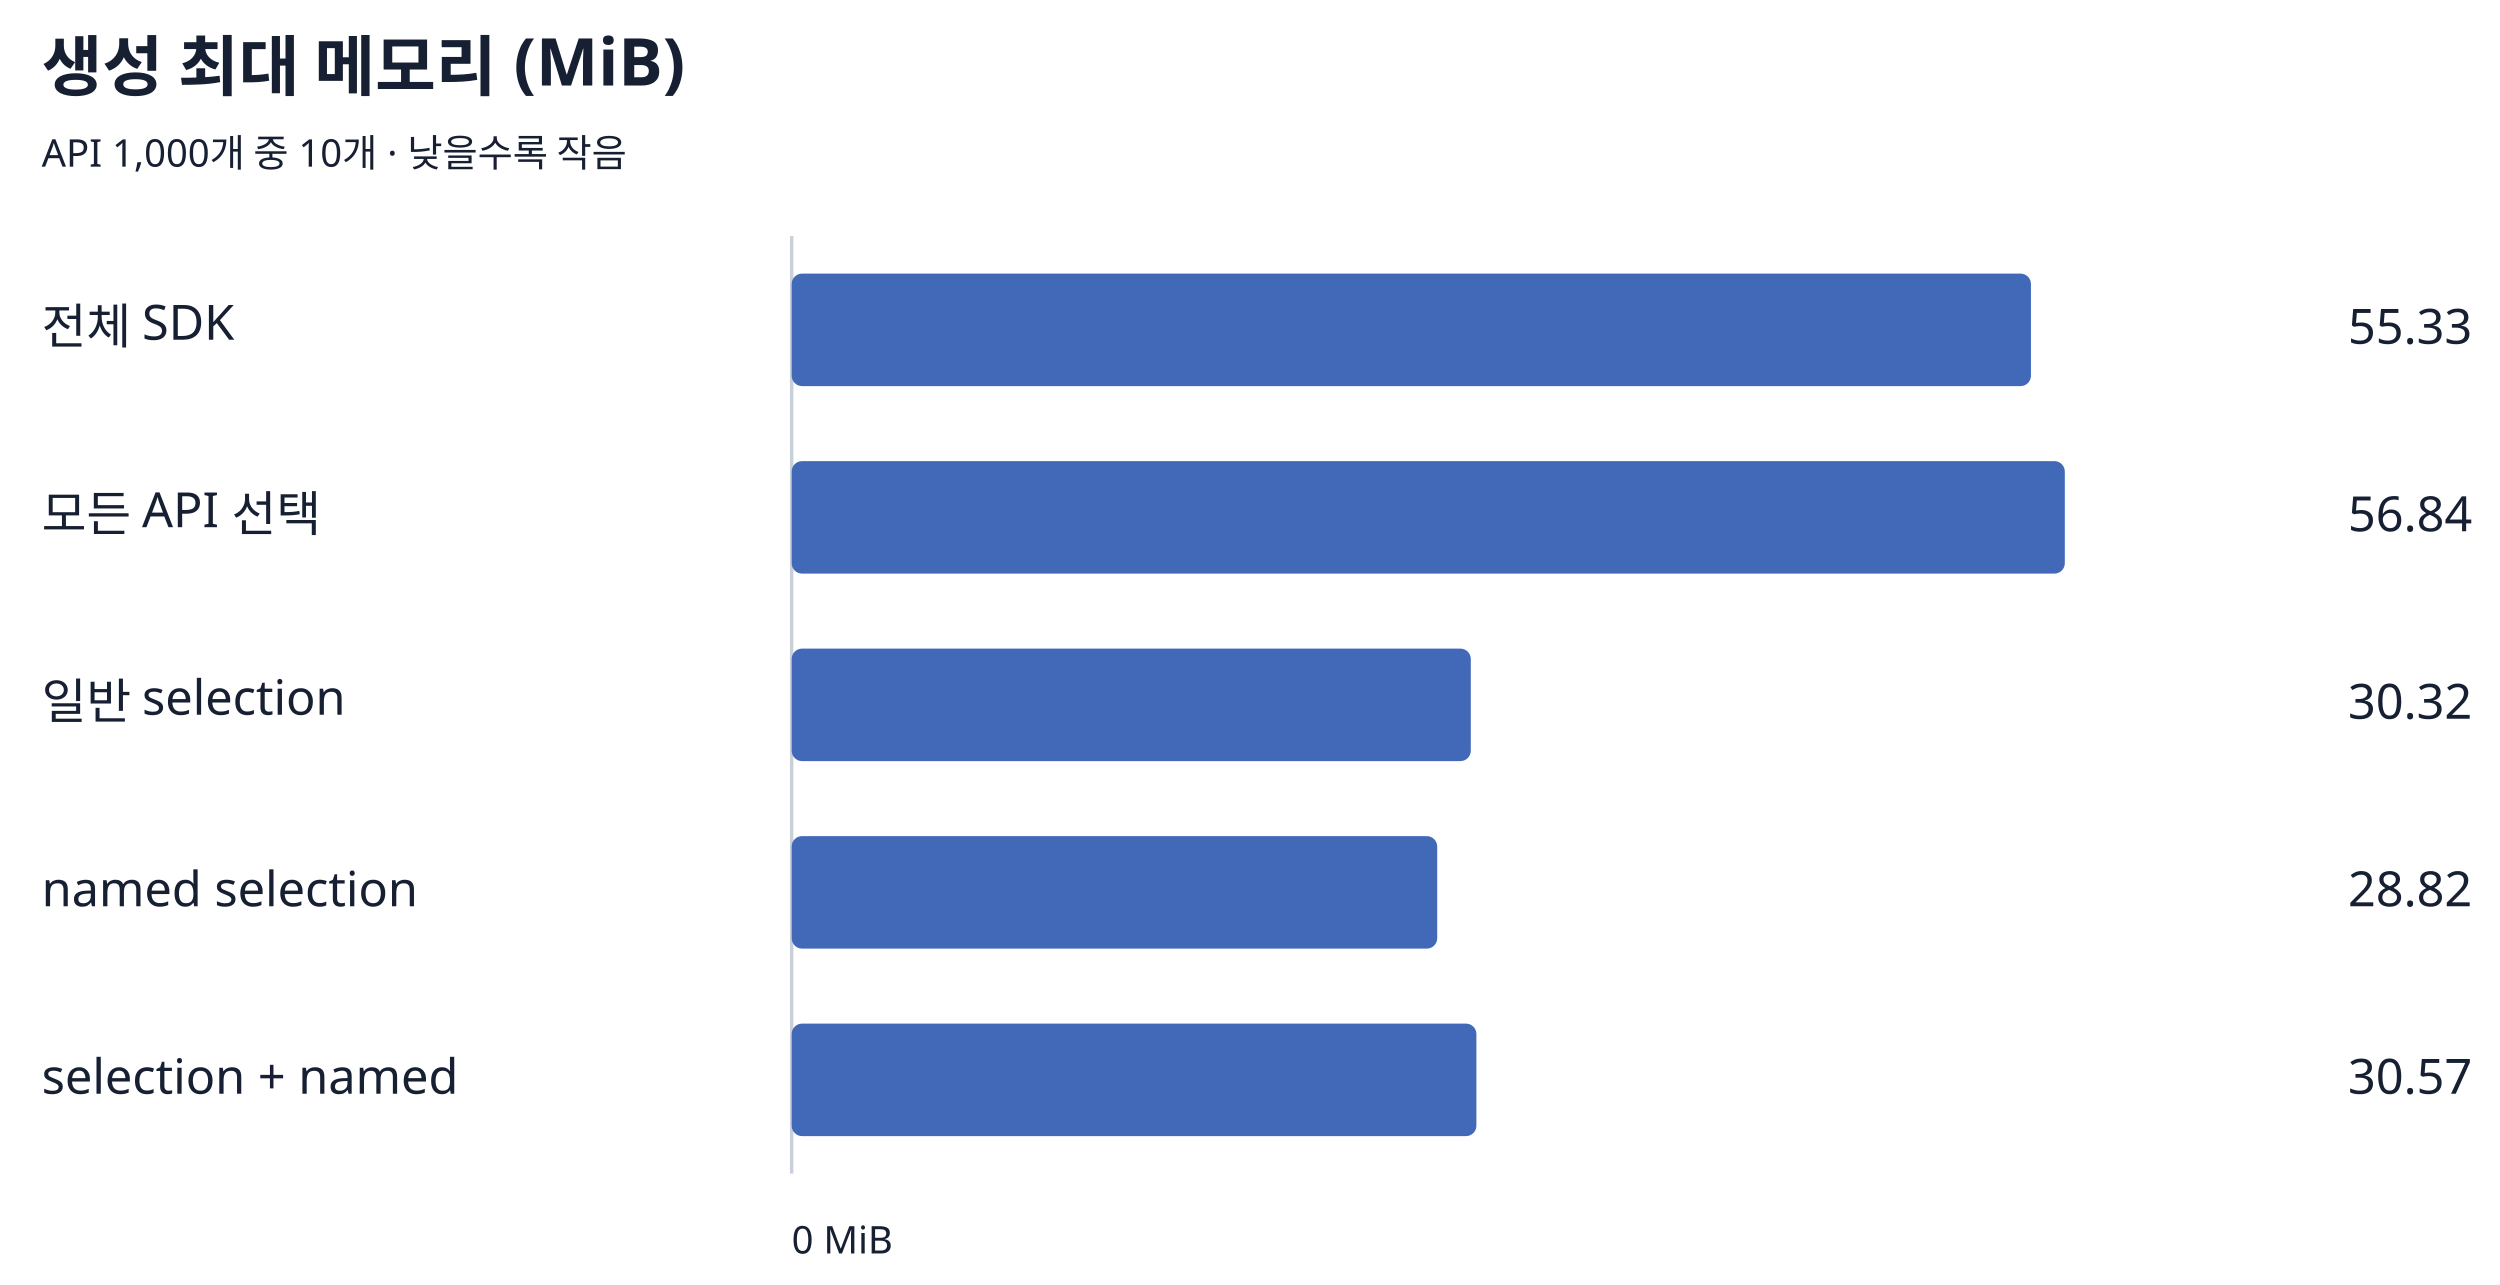
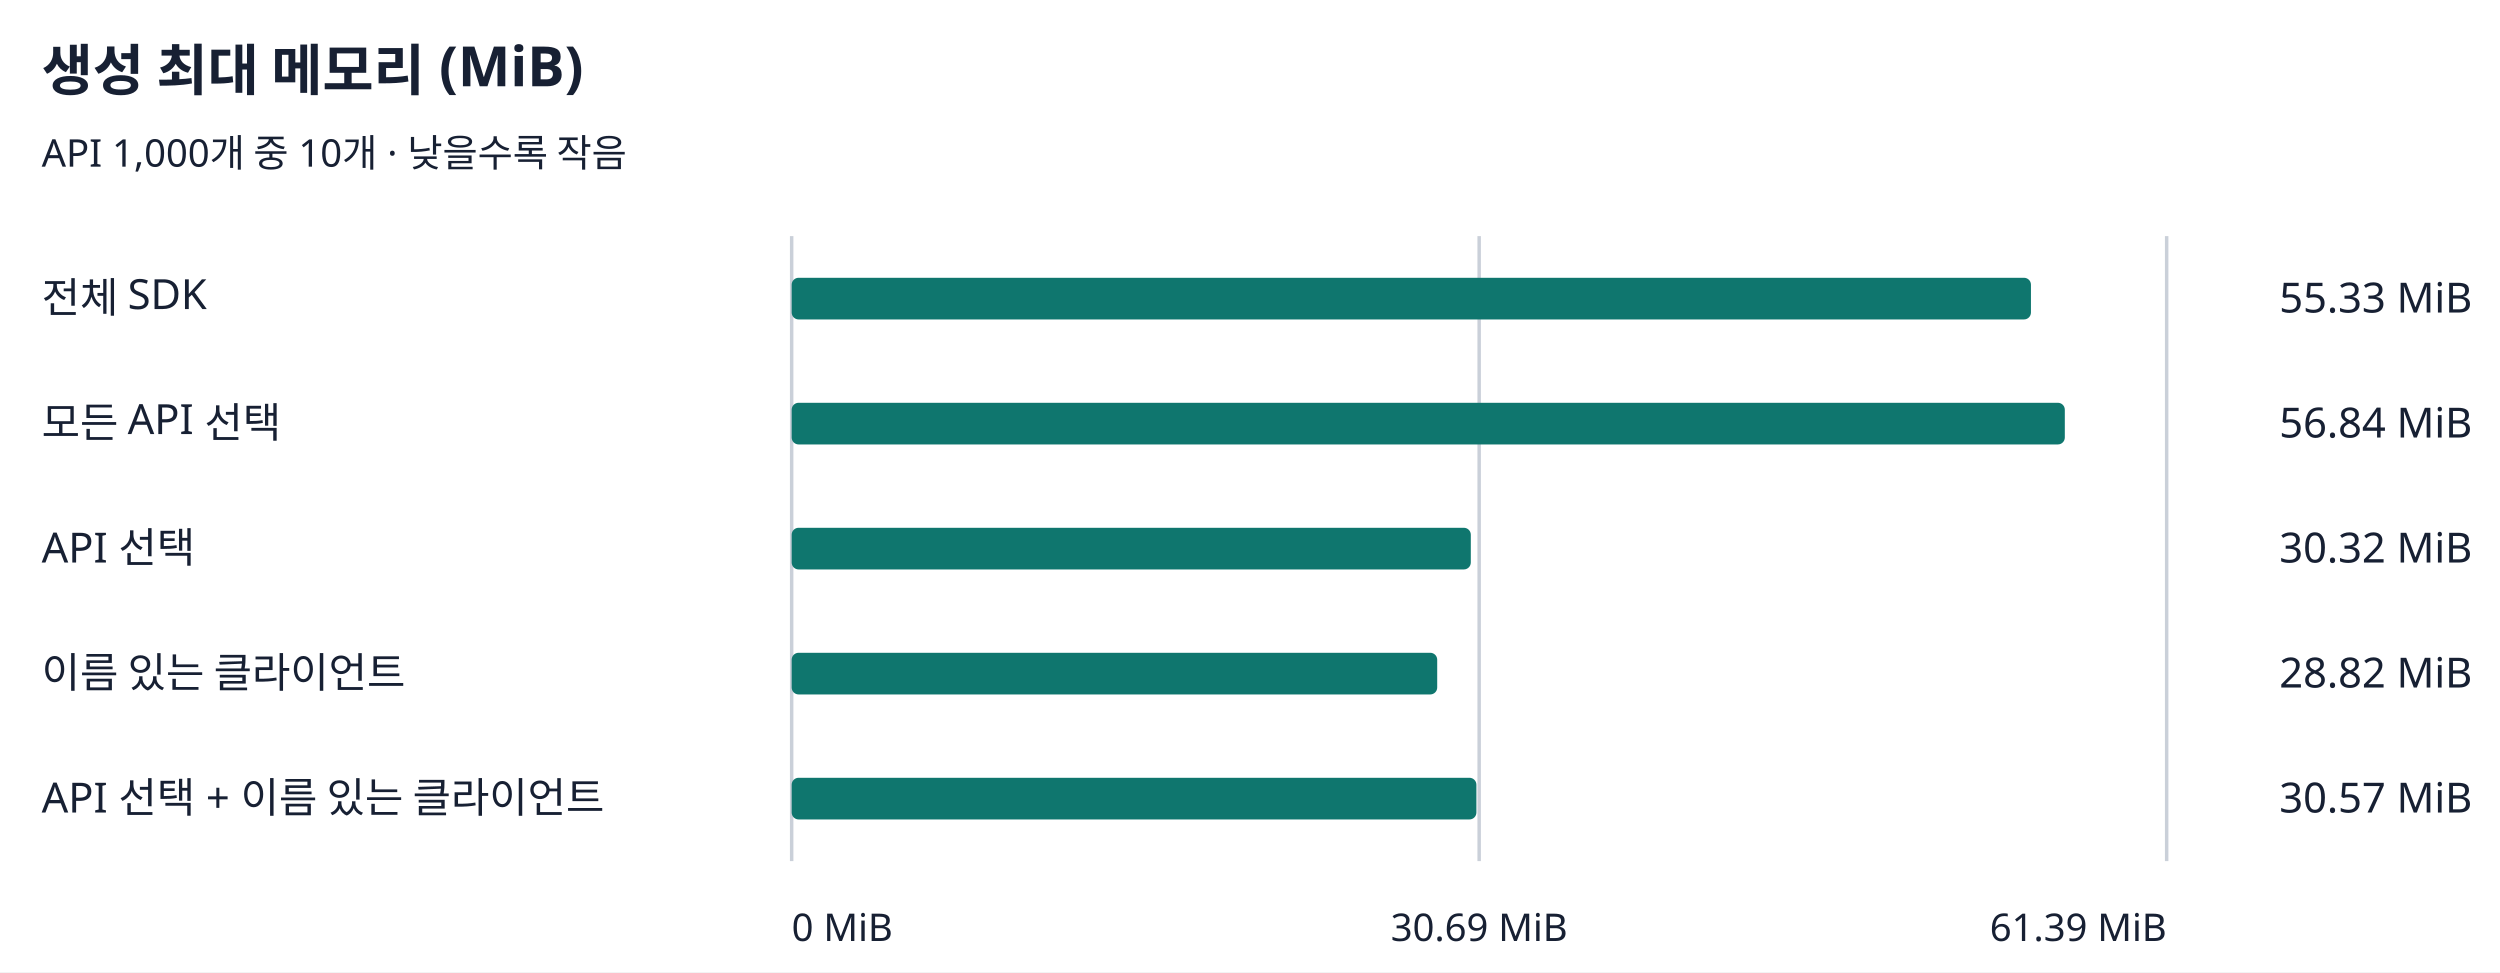
- <svg xmlns="http://www.w3.org/2000/svg" width="720" height="370" viewBox="0 0 720 370" role="img" aria-label="생성 최대 메모리 (MiB)">
-   <rect width="720" height="370" fill="white" />
-   <g font-family="system-ui,sans-serif" font-size="14" fill="#172033">
-     <text x="12" y="26" font-size="19" font-weight="600">생성 최대 메모리 (MiB)</text>
+ <svg xmlns="http://www.w3.org/2000/svg" width="720" height="280" viewBox="0 0 720 280" role="img" aria-label="생성 최대 메모리 (MiB)">
+   <rect width="720" height="280" fill="white" />
+   <g font-family="system-ui,sans-serif" font-size="12" fill="#172033">
+     <text x="12" y="26" font-size="16" font-weight="600">생성 최대 메모리 (MiB)</text>
    <text x="12" y="48" font-size="11">API 1,000개 중 10개 · 낮을수록 작음</text>
    <g transform="translate(0 56)">
-       <line x1="228" y1="12" x2="228" y2="282" stroke="#cad0d9" />
+       <line x1="228" y1="12" x2="228" y2="192" stroke="#cad0d9" />
+       <text x="228" y="215" text-anchor="start" font-size="11">0 MiB</text>
+       <line x1="426" y1="12" x2="426" y2="192" stroke="#cad0d9" />
+       <text x="426" y="215" text-anchor="middle" font-size="11">30.69 MiB</text>
+       <line x1="624" y1="12" x2="624" y2="192" stroke="#cad0d9" />
+       <text x="624" y="215" text-anchor="end" font-size="11">61.39 MiB</text>
      <g>
-         <text x="12" y="43">전체 SDK</text>
-         <rect x="228" y="22.8" width="356.915" height="32.4" rx="3" fill="#4169b8" />
-         <text x="712" y="43" text-anchor="end">55.33</text>
+         <text x="12" y="34">전체 SDK</text>
+         <rect x="228" y="24" width="356.915" height="12" rx="2" fill="#0f766e" />
+         <text x="712" y="34" text-anchor="end">55.33 MiB</text>
      </g>
      <g>
-         <text x="12" y="97">모든 API 선택</text>
-         <rect x="228" y="76.8" width="366.667" height="32.4" rx="3" fill="#4169b8" />
-         <text x="712" y="97" text-anchor="end">56.84</text>
+         <text x="12" y="70">모든 API 선택</text>
+         <rect x="228" y="60" width="366.667" height="12" rx="2" fill="#0f766e" />
+         <text x="712" y="70" text-anchor="end">56.84 MiB</text>
      </g>
      <g>
-         <text x="12" y="151">일반 selection</text>
-         <rect x="228" y="130.8" width="195.593" height="32.4" rx="3" fill="#4169b8" />
-         <text x="712" y="151" text-anchor="end">30.32</text>
+         <text x="12" y="106">API 선택</text>
+         <rect x="228" y="96" width="195.593" height="12" rx="2" fill="#0f766e" />
+         <text x="712" y="106" text-anchor="end">30.32 MiB</text>
      </g>
      <g>
-         <text x="12" y="205">named selection</text>
-         <rect x="228" y="184.8" width="185.916" height="32.4" rx="3" fill="#4169b8" />
-         <text x="712" y="205" text-anchor="end">28.82</text>
+         <text x="12" y="142">이름 있는 클라이언트</text>
+         <rect x="228" y="132" width="185.916" height="12" rx="2" fill="#0f766e" />
+         <text x="712" y="142" text-anchor="end">28.82 MiB</text>
      </g>
      <g>
-         <text x="12" y="259">selection + named</text>
-         <rect x="228" y="238.8" width="197.205" height="32.4" rx="3" fill="#4169b8" />
-         <text x="712" y="259" text-anchor="end">30.57</text>
+         <text x="12" y="178">API 선택 + 이름 있는 클라이언트</text>
+         <rect x="228" y="168" width="197.205" height="12" rx="2" fill="#0f766e" />
+         <text x="712" y="178" text-anchor="end">30.57 MiB</text>
      </g>
-       <text x="228" y="305" font-size="11">0 MiB</text>
    </g>
  </g>
</svg>
